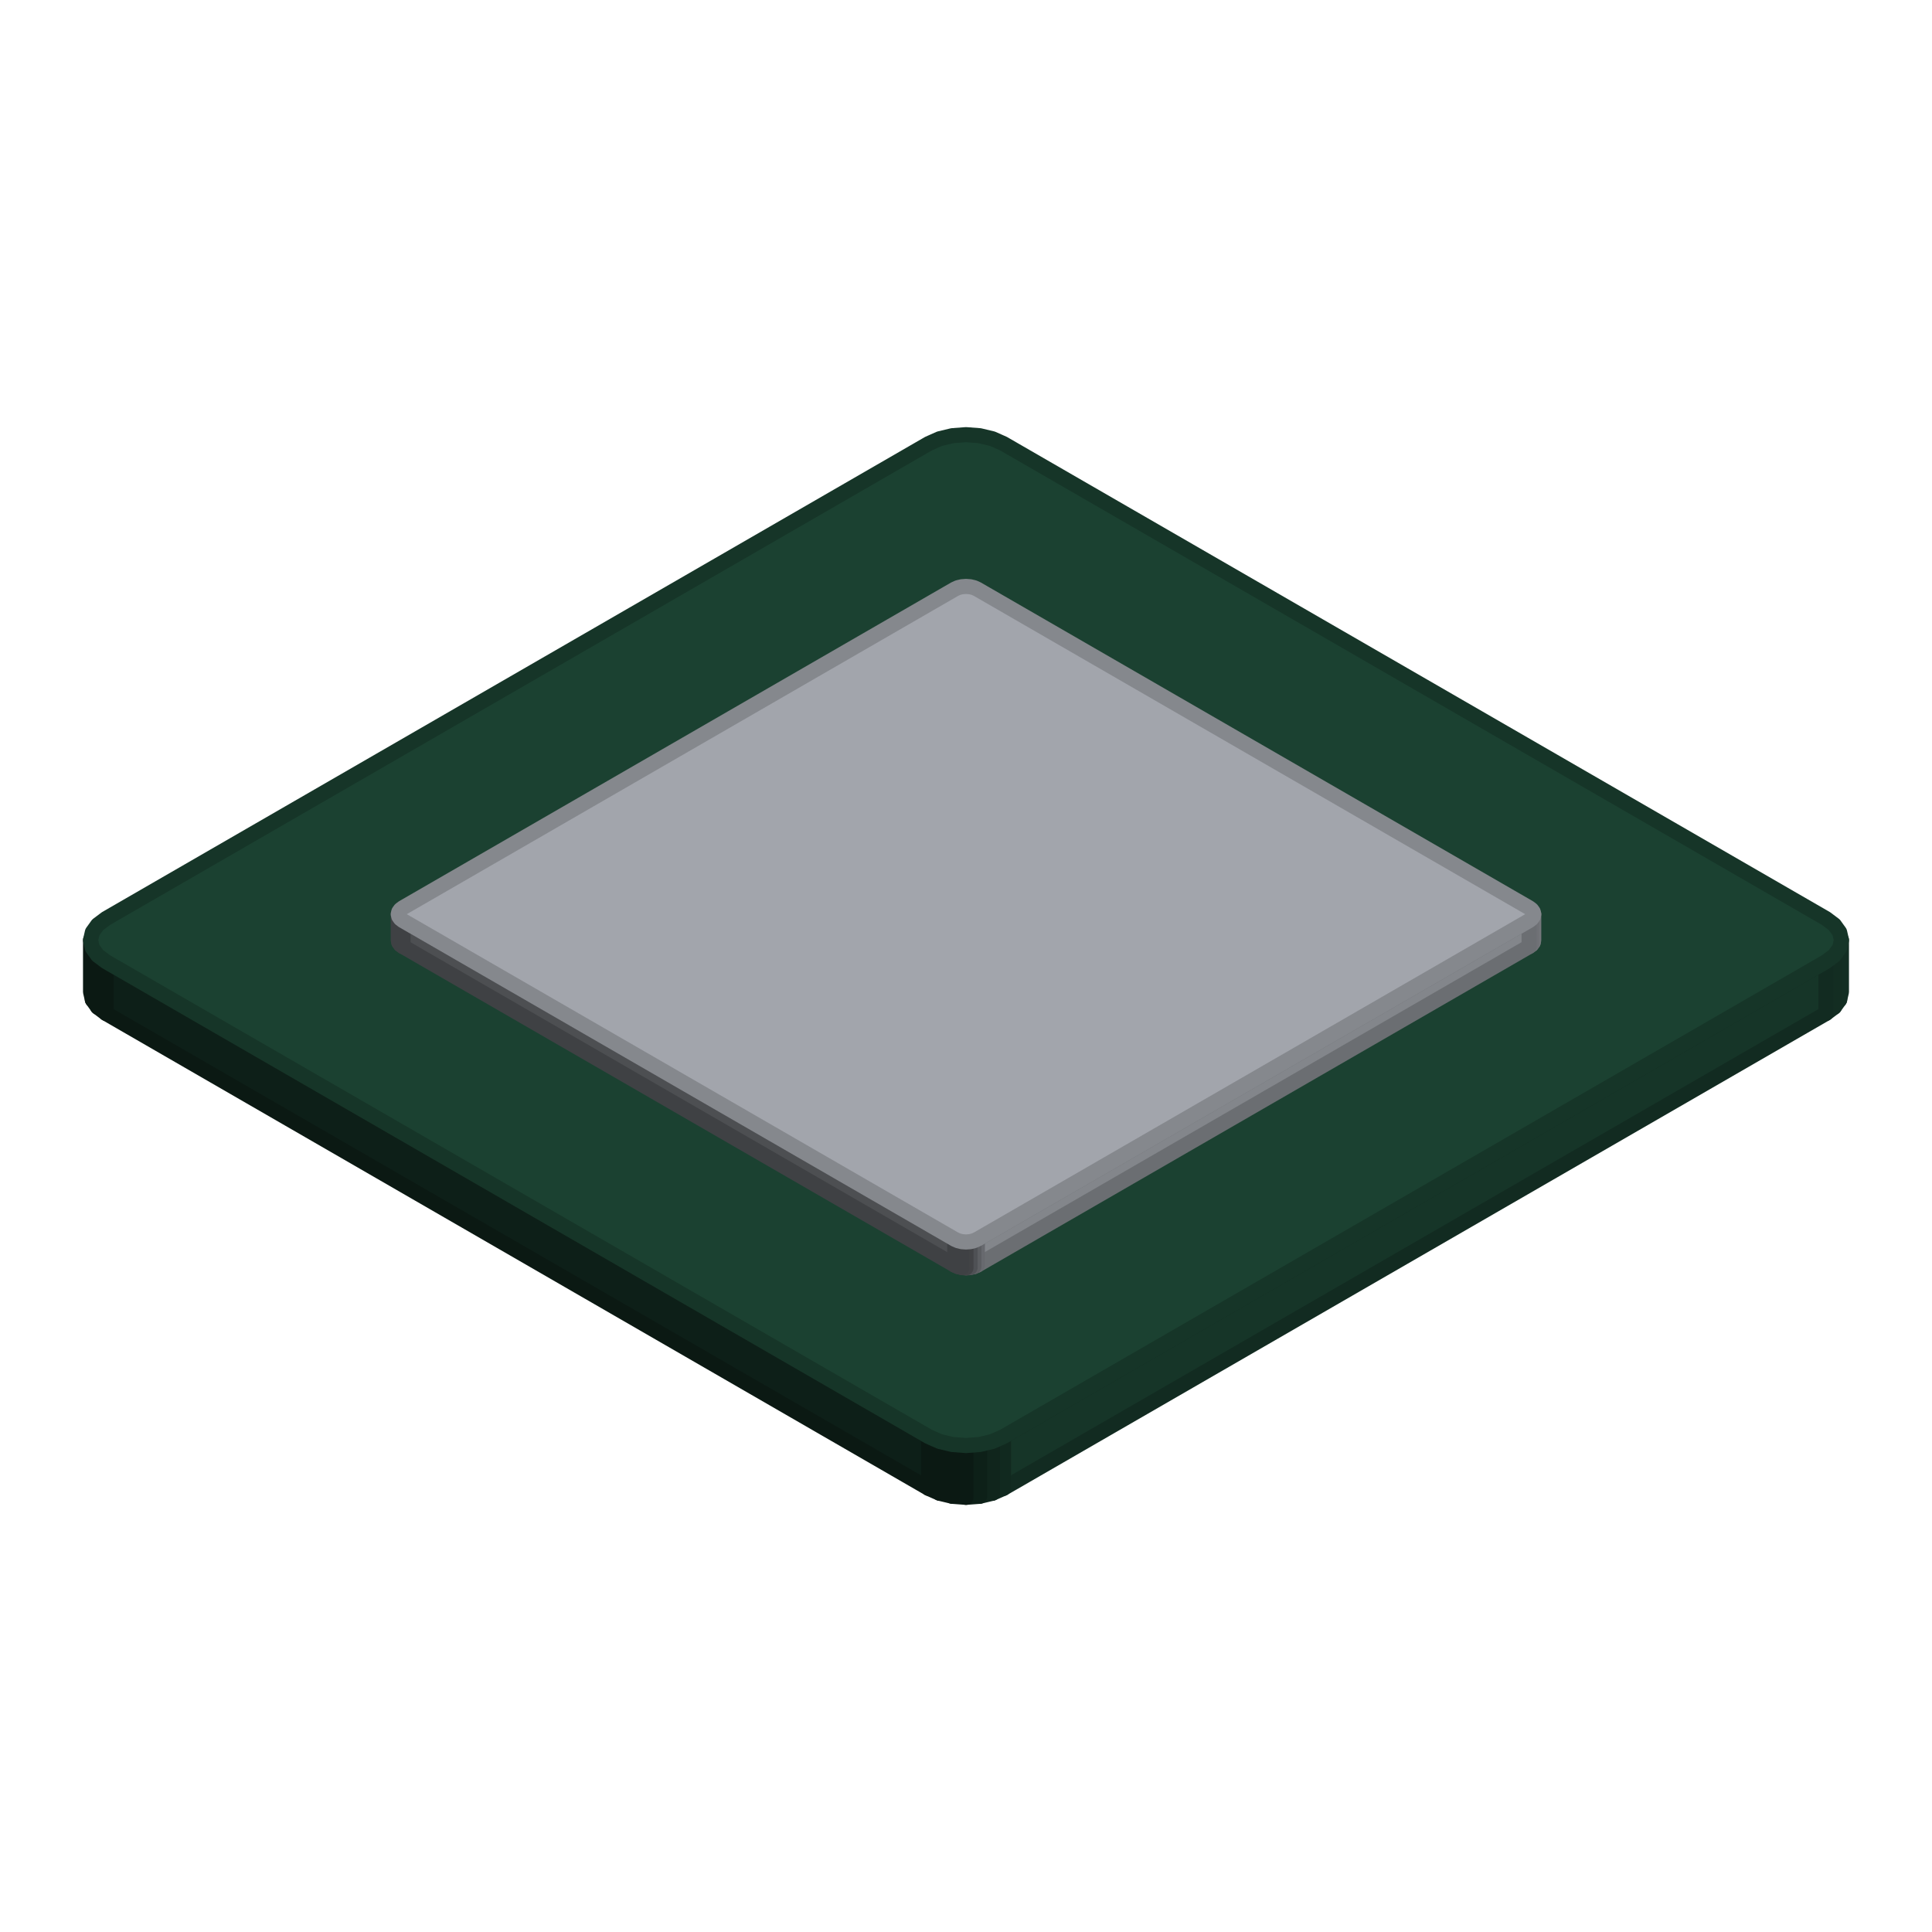
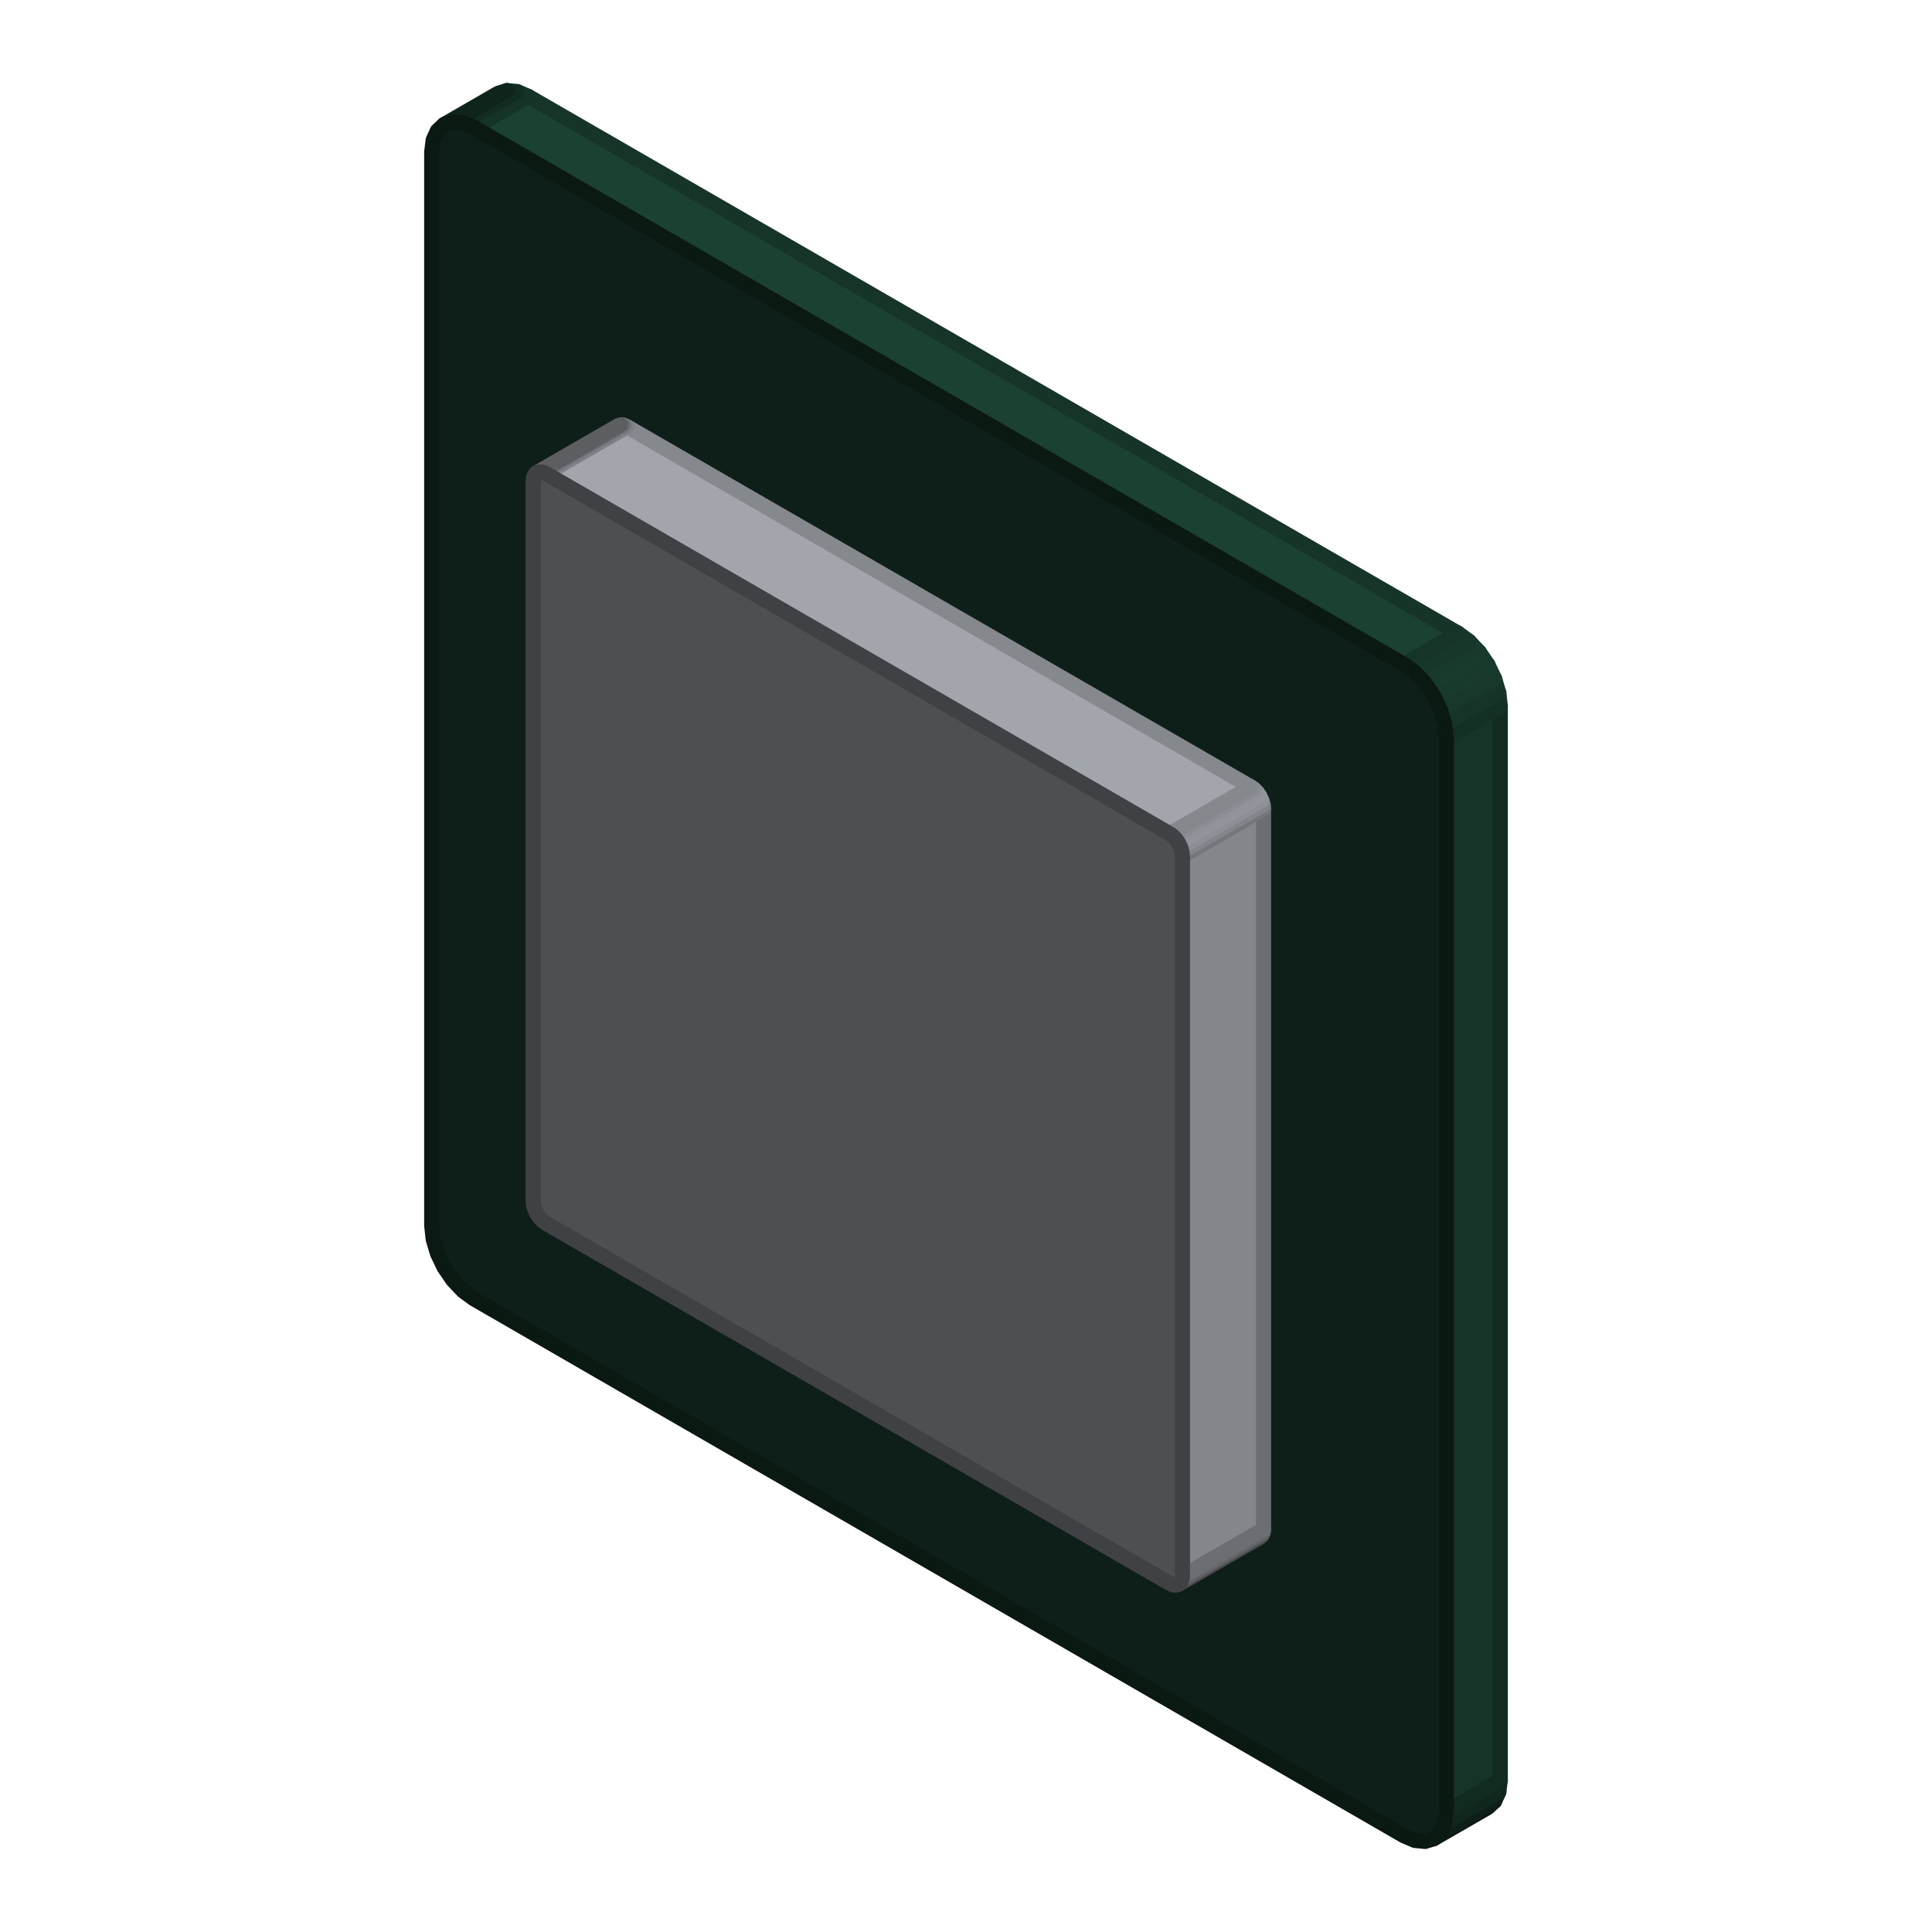
<svg xmlns="http://www.w3.org/2000/svg" viewBox="0 0 64 64" width="64" height="64" role="img" aria-label="Seeed MR60BHA2 60 GHz radar">
  <g shape-rendering="geometricPrecision">
-     <path d="M61 32.858L60.94 33.12L60.94 31.404L61 31.142Z" fill="#18392b" stroke="#142f24" stroke-width=".5" stroke-linejoin="round" />
-     <path d="M60.94 33.12L60.765 33.364L60.765 31.648L60.94 31.404Z" fill="#18392b" stroke="#132e23" stroke-width=".5" stroke-linejoin="round" />
-     <path d="M60.765 33.364L60.487 33.573L60.487 31.857L60.765 31.648Z" fill="#173629" stroke="#132d22" stroke-width=".5" stroke-linejoin="round" />
-     <path d="M60.487 33.573L33.239 49.305L33.239 47.589L60.487 31.857Z" fill="#163528" stroke="#122b21" stroke-width=".5" stroke-linejoin="round" />
-     <path d="M33.239 49.305L32.876 49.466L32.876 47.75L33.239 47.589Z" fill="#153226" stroke="#11291f" stroke-width=".5" stroke-linejoin="round" />
-     <path d="M32.876 49.466L32.453 49.567L32.453 47.851L32.876 47.75Z" fill="#132d22" stroke="#10251c" stroke-width=".5" stroke-linejoin="round" />
-     <path d="M32.453 49.567L32 49.601L32 47.885L32.453 47.851Z" fill="#10271d" stroke="#0d2018" stroke-width=".5" stroke-linejoin="round" />
-     <path d="M32 49.601L31.547 49.567L31.547 47.851L32 47.885Z" fill="#0e2018" stroke="#0b1a14" stroke-width=".5" stroke-linejoin="round" />
-     <path d="M31.547 49.567L31.124 49.466L31.124 47.75L31.547 47.851Z" fill="#0d1f18" stroke="#0b1913" stroke-width=".5" stroke-linejoin="round" />
-     <path d="M31.124 49.466L30.761 49.305L30.761 47.589L31.124 47.75Z" fill="#0d1f18" stroke="#0b1913" stroke-width=".5" stroke-linejoin="round" />
-     <path d="M30.761 49.305L3.513 33.573L3.513 31.857L30.761 47.589Z" fill="#0d1f18" stroke="#0b1913" stroke-width=".5" stroke-linejoin="round" />
-     <path d="M3.513 33.573L3.235 33.364L3.235 31.648L3.513 31.857Z" fill="#0d1f18" stroke="#0b1913" stroke-width=".5" stroke-linejoin="round" />
-     <path d="M3.235 33.364L3.06 33.12L3.06 31.404L3.235 31.648Z" fill="#0d1f18" stroke="#0b1913" stroke-width=".5" stroke-linejoin="round" />
-     <path d="M3.06 33.12L3 32.858L3 31.142L3.06 31.404Z" fill="#0d1f18" stroke="#0b1913" stroke-width=".5" stroke-linejoin="round" />
-     <path d="M60.487 30.427L60.765 30.636L60.94 30.88L61 31.142L60.94 31.404L60.765 31.648L60.487 31.857L33.239 47.589L32.876 47.75L32.453 47.851L32 47.885L31.547 47.851L31.124 47.75L30.761 47.589L3.513 31.857L3.235 31.648L3.06 31.404L3 31.142L3.06 30.88L3.235 30.636L3.513 30.427L30.761 14.695L31.124 14.534L31.547 14.433L32 14.399L32.453 14.433L32.876 14.534L33.239 14.695Z" fill="#1b4131" stroke="#163528" stroke-width=".5" stroke-linejoin="round" />
-     <path d="M50.807 31.142L50.789 31.22L50.789 30.362L50.807 30.284Z" fill="#8e9298" stroke="#75777c" stroke-width=".5" stroke-linejoin="round" />
-     <path d="M50.789 31.22L50.736 31.294L50.736 30.435L50.789 30.362Z" fill="#8d9096" stroke="#74767b" stroke-width=".5" stroke-linejoin="round" />
-     <path d="M50.736 31.294L50.653 31.356L50.653 30.498L50.736 30.435Z" fill="#878a90" stroke="#6f7176" stroke-width=".5" stroke-linejoin="round" />
-     <path d="M50.653 31.356L32.372 41.911L32.372 41.053L50.653 30.498Z" fill="#83868b" stroke="#6b6e72" stroke-width=".5" stroke-linejoin="round" />
-     <path d="M32.372 41.911L32.263 41.959L32.263 41.101L32.372 41.053Z" fill="#7d8086" stroke="#67696e" stroke-width=".5" stroke-linejoin="round" />
-     <path d="M32.263 41.959L32.136 41.99L32.136 41.132L32.263 41.101Z" fill="#707378" stroke="#5c5e62" stroke-width=".5" stroke-linejoin="round" />
-     <path d="M32.136 41.99L32 42L32 41.142L32.136 41.132Z" fill="#616367" stroke="#4f5155" stroke-width=".5" stroke-linejoin="round" />
-     <path d="M32 42L31.864 41.99L31.864 41.132L32 41.142Z" fill="#505255" stroke="#424346" stroke-width=".5" stroke-linejoin="round" />
-     <path d="M31.864 41.99L31.737 41.959L31.737 41.101L31.864 41.132Z" fill="#4d4f52" stroke="#3f4144" stroke-width=".5" stroke-linejoin="round" />
-     <path d="M31.737 41.959L31.628 41.911L31.628 41.053L31.737 41.101Z" fill="#4d4f52" stroke="#3f4144" stroke-width=".5" stroke-linejoin="round" />
-     <path d="M31.628 41.911L13.347 31.356L13.347 30.498L31.628 41.053Z" fill="#4d4f52" stroke="#3f4144" stroke-width=".5" stroke-linejoin="round" />
-     <path d="M13.347 31.356L13.264 31.294L13.264 30.435L13.347 30.498Z" fill="#4d4f52" stroke="#3f4144" stroke-width=".5" stroke-linejoin="round" />
-     <path d="M13.264 31.294L13.211 31.22L13.211 30.362L13.264 30.435Z" fill="#4d4f52" stroke="#3f4144" stroke-width=".5" stroke-linejoin="round" />
-     <path d="M13.211 31.22L13.193 31.142L13.193 30.284L13.211 30.362Z" fill="#4d4f52" stroke="#3f4144" stroke-width=".5" stroke-linejoin="round" />
-     <path d="M50.653 30.069L50.736 30.132L50.789 30.205L50.807 30.284L50.789 30.362L50.736 30.435L50.653 30.498L32.372 41.053L32.263 41.101L32.136 41.132L32 41.142L31.864 41.132L31.737 41.101L31.628 41.053L13.347 30.498L13.264 30.435L13.211 30.362L13.193 30.284L13.211 30.205L13.264 30.132L13.347 30.069L31.628 19.515L31.737 19.466L31.864 19.436L32 19.426L32.136 19.436L32.263 19.466L32.372 19.515Z" fill="#a2a5ac" stroke="#85888d" stroke-width=".5" stroke-linejoin="round" />
+     <path d="M49.289 59.876L49.511 59.669L47.719 60.704L47.497 60.91Z" fill="#0d1f18" stroke="#0b1913" stroke-width=".5" stroke-linejoin="round" />
+     <path d="M49.511 59.669L49.651 59.36L47.859 60.395L47.719 60.704Z" fill="#10261d" stroke="#0d1f18" stroke-width=".5" stroke-linejoin="round" />
+     <path d="M49.651 59.36L49.699 58.969L47.907 60.004L47.859 60.395Z" fill="#143024" stroke="#10271e" stroke-width=".5" stroke-linejoin="round" />
+     <path d="M49.699 58.969L49.699 23.398L47.907 24.433L47.907 60.004Z" fill="#163528" stroke="#122b21" stroke-width=".5" stroke-linejoin="round" />
+     <path d="M49.699 23.398L49.651 22.952L47.859 23.987L47.907 24.433Z" fill="#18392b" stroke="#142f23" stroke-width=".5" stroke-linejoin="round" />
+     <path d="M49.651 22.952L49.511 22.482L47.719 23.516L47.859 23.987Z" fill="#1b4030" stroke="#163428" stroke-width=".5" stroke-linejoin="round" />
+     <path d="M49.511 22.482L49.289 22.018L47.497 23.053L47.719 23.516Z" fill="#1d4534" stroke="#18382b" stroke-width=".5" stroke-linejoin="round" />
+     <path d="M49.289 22.018L48.999 21.594L47.207 22.629L47.497 23.053Z" fill="#1e4736" stroke="#183a2c" stroke-width=".5" stroke-linejoin="round" />
+     <path d="M48.999 21.594L48.661 21.237L46.869 22.272L47.207 22.629Z" fill="#1e4735" stroke="#183a2c" stroke-width=".5" stroke-linejoin="round" />
+     <path d="M48.661 21.237L48.299 20.973L46.506 22.008L46.869 22.272Z" fill="#1c4433" stroke="#17372a" stroke-width=".5" stroke-linejoin="round" />
+     <path d="M48.299 20.973L17.494 3.188L15.701 4.222L46.506 22.008Z" fill="#1b4131" stroke="#163528" stroke-width=".5" stroke-linejoin="round" />
+     <path d="M17.494 3.188L17.131 3.033L15.339 4.068L15.701 4.222Z" fill="#1a3e2f" stroke="#153326" stroke-width=".5" stroke-linejoin="round" />
+     <path d="M17.131 3.033L16.793 3L15.001 4.035L15.339 4.068Z" fill="#173629" stroke="#132c22" stroke-width=".5" stroke-linejoin="round" />
+     <path d="M16.793 3L16.503 3.09L14.711 4.124L15.001 4.035Z" fill="#132d22" stroke="#0f251c" stroke-width=".5" stroke-linejoin="round" />
+     <path d="M46.506 60.812L46.869 60.967L47.207 61L47.497 60.91L47.719 60.704L47.859 60.395L47.907 60.004L47.907 24.433L47.859 23.987L47.719 23.516L47.497 23.053L47.207 22.629L46.869 22.272L46.506 22.008L15.701 4.222L15.339 4.068L15.001 4.035L14.711 4.124L14.489 4.331L14.349 4.64L14.301 5.031L14.301 40.602L14.349 41.048L14.489 41.518L14.711 41.982L15.001 42.406L15.339 42.763L15.701 43.027Z" fill="#0d1f18" stroke="#0b1913" stroke-width=".5" stroke-linejoin="round" />
+     <path d="M41.735 50.93L41.801 50.869L39.113 52.421L39.046 52.483Z" fill="#4d4f52" stroke="#3f4144" stroke-width=".5" stroke-linejoin="round" />
+     <path d="M41.801 50.869L41.843 50.776L39.155 52.328L39.113 52.421Z" fill="#5e6064" stroke="#4d4f52" stroke-width=".5" stroke-linejoin="round" />
+     <path d="M41.843 50.776L41.858 50.659L39.169 52.211L39.155 52.328Z" fill="#777a7f" stroke="#626468" stroke-width=".5" stroke-linejoin="round" />
+     <path d="M41.858 50.659L41.858 26.794L39.169 28.346L39.169 52.211Z" fill="#83868b" stroke="#6b6e72" stroke-width=".5" stroke-linejoin="round" />
+     <path d="M41.858 26.794L41.843 26.66L39.155 28.212L39.169 28.346Z" fill="#8d9097" stroke="#74767b" stroke-width=".5" stroke-linejoin="round" />
+     <path d="M41.843 26.66L41.801 26.519L39.113 28.071L39.155 28.212Z" fill="#9fa2a9" stroke="#82858b" stroke-width=".5" stroke-linejoin="round" />
+     <path d="M41.801 26.519L41.735 26.38L39.046 27.932L39.113 28.071Z" fill="#abafb6" stroke="#8c8f95" stroke-width=".5" stroke-linejoin="round" />
+     <path d="M41.735 26.38L41.648 26.252L38.959 27.805L39.046 27.932Z" fill="#b1b5bc" stroke="#91949a" stroke-width=".5" stroke-linejoin="round" />
+     <path d="M41.648 26.252L41.546 26.145L38.858 27.698L38.959 27.805Z" fill="#b0b4bb" stroke="#90939a" stroke-width=".5" stroke-linejoin="round" />
+     <path d="M41.546 26.145L41.438 26.066L38.749 27.618L38.858 27.698Z" fill="#a8acb3" stroke="#8a8d93" stroke-width=".5" stroke-linejoin="round" />
+     <path d="M41.438 26.066L20.77 14.134L18.082 15.686L38.749 27.618Z" fill="#a2a5ac" stroke="#85888d" stroke-width=".5" stroke-linejoin="round" />
+     <path d="M20.77 14.134L20.661 14.087L17.973 15.64L18.082 15.686Z" fill="#9a9da4" stroke="#7e8187" stroke-width=".5" stroke-linejoin="round" />
+     <path d="M20.661 14.087L20.56 14.077L17.872 15.63L17.973 15.64Z" fill="#878a90" stroke="#6f7176" stroke-width=".5" stroke-linejoin="round" />
+     <path d="M20.56 14.077L20.473 14.104L17.785 15.656L17.872 15.63Z" fill="#707277" stroke="#5c5e62" stroke-width=".5" stroke-linejoin="round" />
+     <path d="M38.749 52.453L38.858 52.499L38.959 52.51L39.046 52.483L39.113 52.421L39.155 52.328L39.169 52.211L39.169 28.346L39.155 28.212L39.113 28.071L39.046 27.932L38.959 27.805L38.858 27.698L38.749 27.618L18.082 15.686L17.973 15.64L17.872 15.63L17.785 15.656L17.718 15.718L17.676 15.811L17.662 15.928L17.662 39.793L17.676 39.927L17.718 40.068L17.785 40.207L17.872 40.335L17.973 40.442L18.082 40.521Z" fill="#4d4f52" stroke="#3f4144" stroke-width=".5" stroke-linejoin="round" />
  </g>
</svg>
